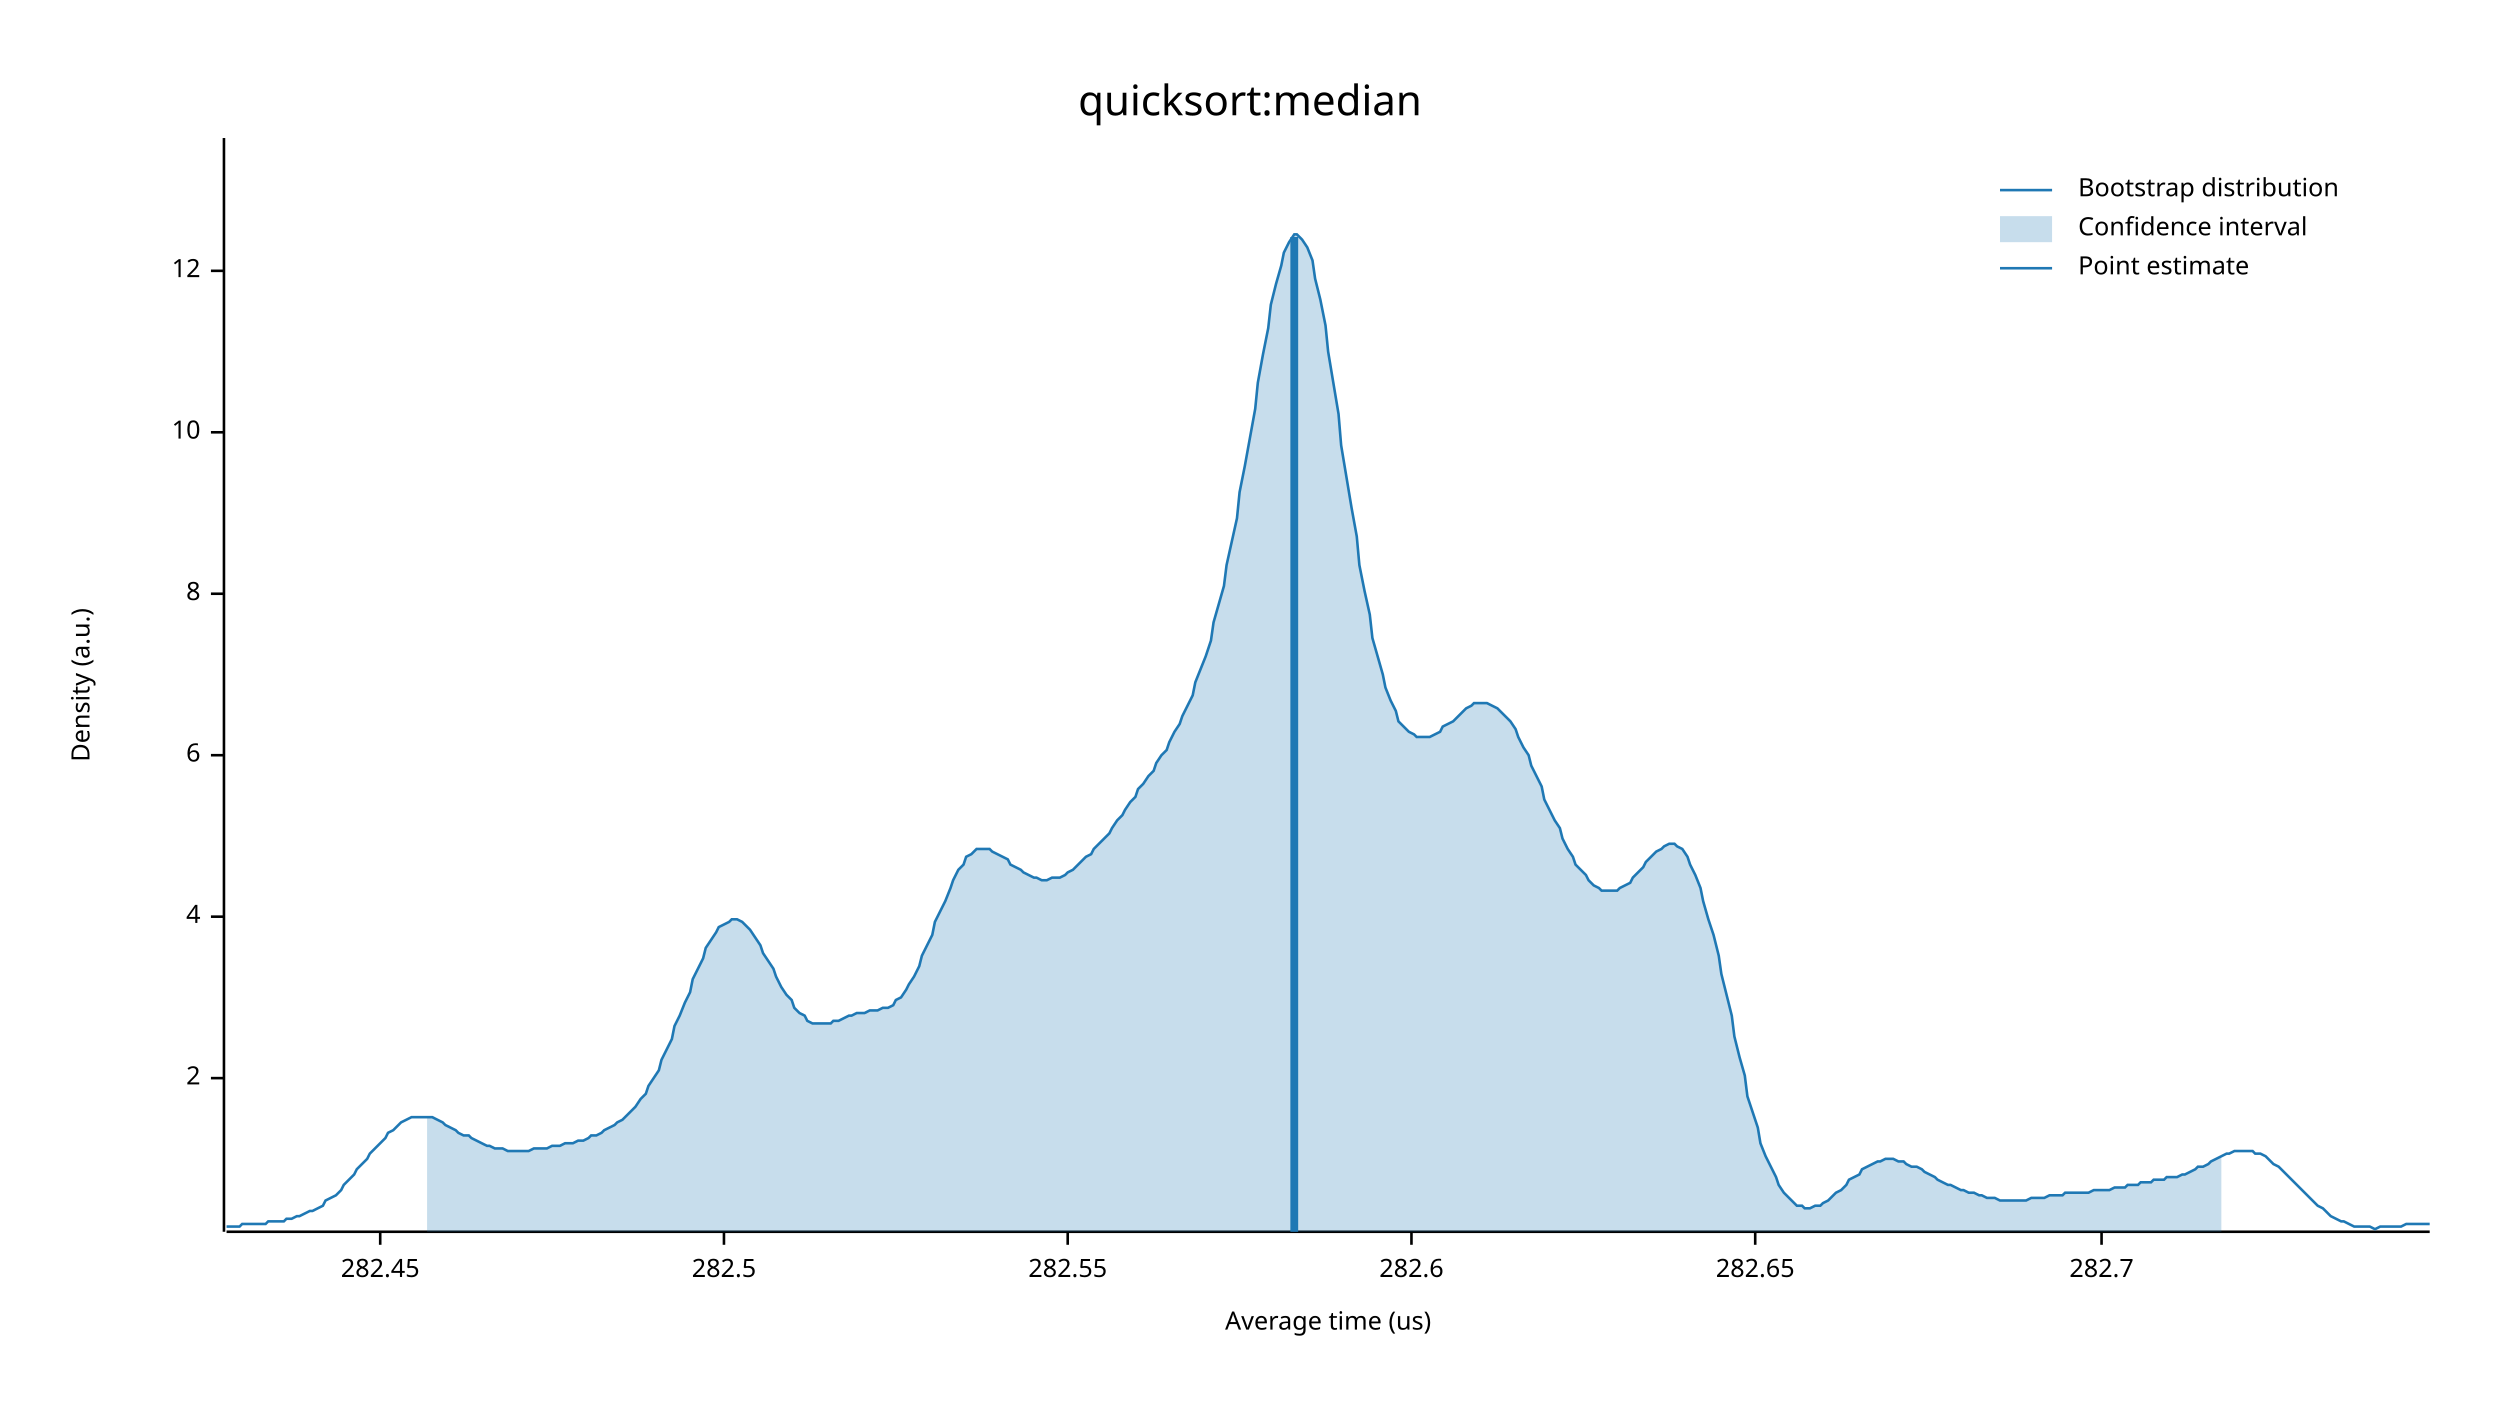
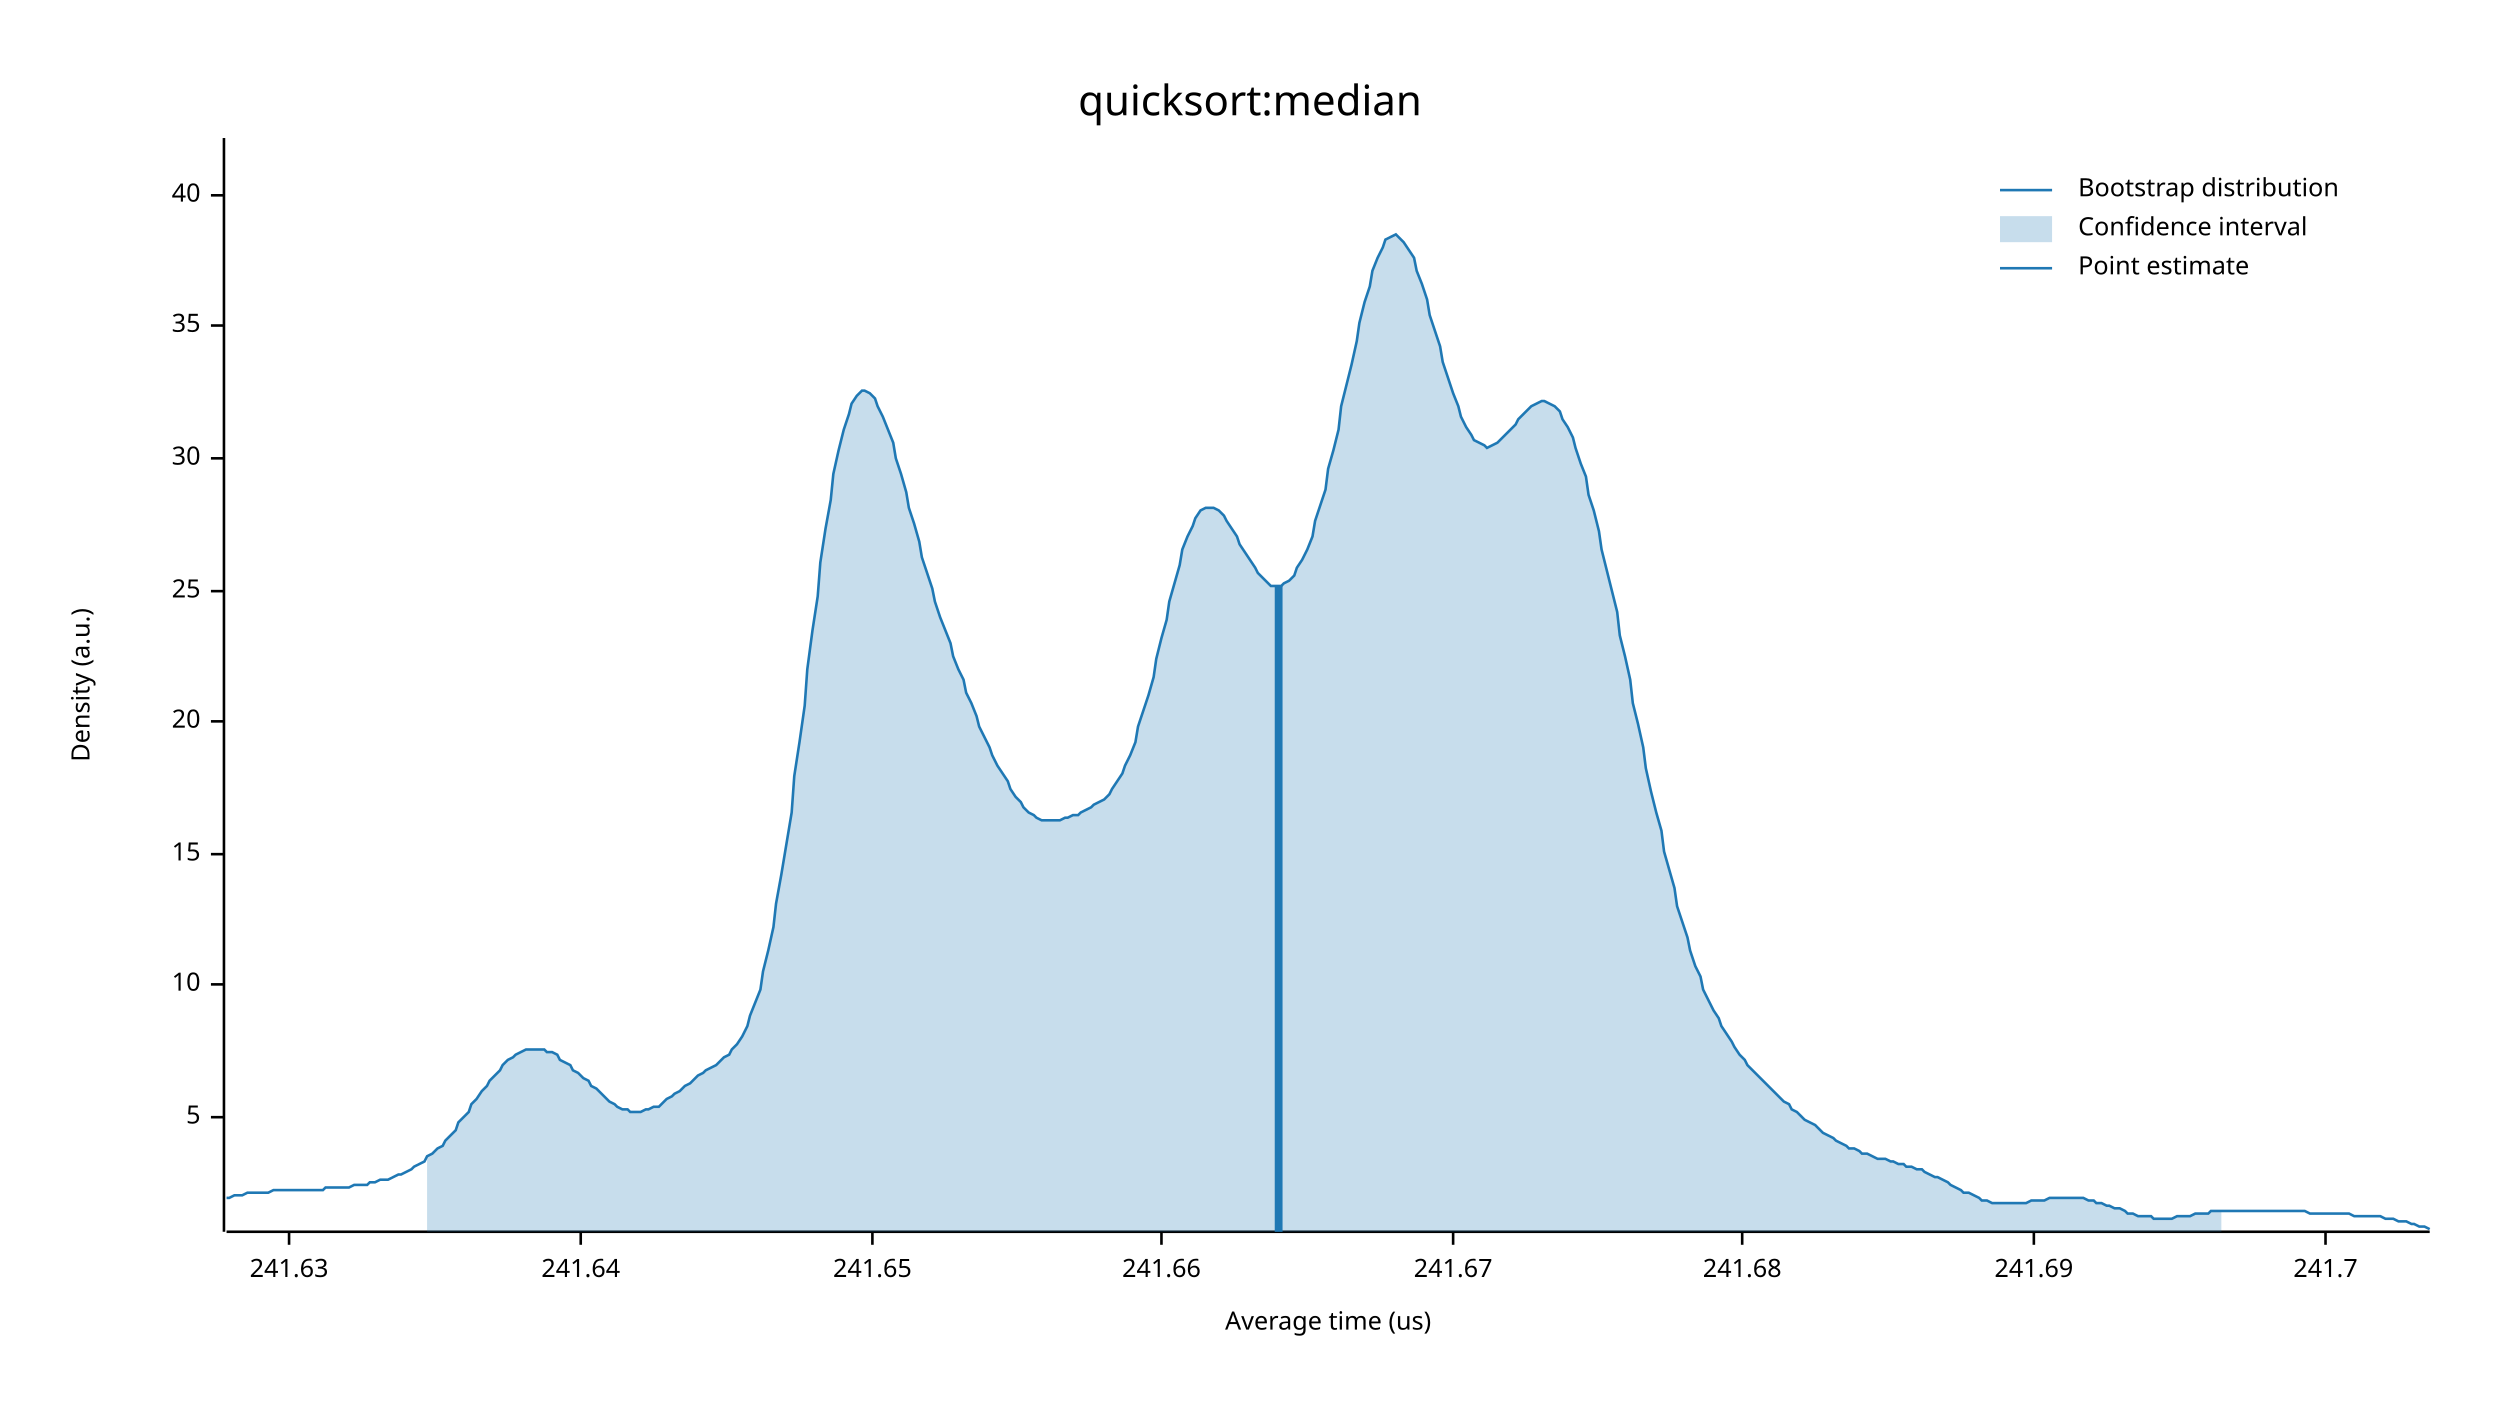
<svg xmlns="http://www.w3.org/2000/svg" width="960" height="540">
  <text x="480" y="32" dy="0.76em" text-anchor="middle" font-family="sans-serif" font-size="16.129" opacity="1" fill="#000000">
quicksort:median
</text>
  <text x="27" y="263" dy="0.76em" text-anchor="middle" font-family="sans-serif" font-size="9.677" opacity="1" fill="#000000" transform="rotate(270, 27, 263)">
Density (a.u.)
</text>
  <text x="510" y="513" dy="-0.5ex" text-anchor="middle" font-family="sans-serif" font-size="9.677" opacity="1" fill="#000000">
Average time (us)
</text>
  <polyline fill="none" opacity="1" stroke="#000000" stroke-width="1" points="86,53 86,473 " />
-   <text x="77" y="414" dy="0.5ex" text-anchor="end" font-family="sans-serif" font-size="9.677" opacity="1" fill="#000000">
- 2
+   <text x="77" y="429" dy="0.5ex" text-anchor="end" font-family="sans-serif" font-size="9.677" opacity="1" fill="#000000">
+ 5
</text>
-   <polyline fill="none" opacity="1" stroke="#000000" stroke-width="1" points="81,414 86,414 " />
-   <text x="77" y="352" dy="0.5ex" text-anchor="end" font-family="sans-serif" font-size="9.677" opacity="1" fill="#000000">
- 4
- </text>
-   <polyline fill="none" opacity="1" stroke="#000000" stroke-width="1" points="81,352 86,352 " />
-   <text x="77" y="290" dy="0.5ex" text-anchor="end" font-family="sans-serif" font-size="9.677" opacity="1" fill="#000000">
- 6
- </text>
-   <polyline fill="none" opacity="1" stroke="#000000" stroke-width="1" points="81,290 86,290 " />
-   <text x="77" y="228" dy="0.5ex" text-anchor="end" font-family="sans-serif" font-size="9.677" opacity="1" fill="#000000">
- 8
- </text>
-   <polyline fill="none" opacity="1" stroke="#000000" stroke-width="1" points="81,228 86,228 " />
-   <text x="77" y="166" dy="0.5ex" text-anchor="end" font-family="sans-serif" font-size="9.677" opacity="1" fill="#000000">
+   <polyline fill="none" opacity="1" stroke="#000000" stroke-width="1" points="81,429 86,429 " />
+   <text x="77" y="378" dy="0.5ex" text-anchor="end" font-family="sans-serif" font-size="9.677" opacity="1" fill="#000000">
10
</text>
-   <polyline fill="none" opacity="1" stroke="#000000" stroke-width="1" points="81,166 86,166 " />
-   <text x="77" y="104" dy="0.5ex" text-anchor="end" font-family="sans-serif" font-size="9.677" opacity="1" fill="#000000">
- 12
+   <polyline fill="none" opacity="1" stroke="#000000" stroke-width="1" points="81,378 86,378 " />
+   <text x="77" y="328" dy="0.5ex" text-anchor="end" font-family="sans-serif" font-size="9.677" opacity="1" fill="#000000">
+ 15
</text>
-   <polyline fill="none" opacity="1" stroke="#000000" stroke-width="1" points="81,104 86,104 " />
+   <polyline fill="none" opacity="1" stroke="#000000" stroke-width="1" points="81,328 86,328 " />
+   <text x="77" y="277" dy="0.5ex" text-anchor="end" font-family="sans-serif" font-size="9.677" opacity="1" fill="#000000">
+ 20
+ </text>
+   <polyline fill="none" opacity="1" stroke="#000000" stroke-width="1" points="81,277 86,277 " />
+   <text x="77" y="227" dy="0.5ex" text-anchor="end" font-family="sans-serif" font-size="9.677" opacity="1" fill="#000000">
+ 25
+ </text>
+   <polyline fill="none" opacity="1" stroke="#000000" stroke-width="1" points="81,227 86,227 " />
+   <text x="77" y="176" dy="0.5ex" text-anchor="end" font-family="sans-serif" font-size="9.677" opacity="1" fill="#000000">
+ 30
+ </text>
+   <polyline fill="none" opacity="1" stroke="#000000" stroke-width="1" points="81,176 86,176 " />
+   <text x="77" y="125" dy="0.5ex" text-anchor="end" font-family="sans-serif" font-size="9.677" opacity="1" fill="#000000">
+ 35
+ </text>
+   <polyline fill="none" opacity="1" stroke="#000000" stroke-width="1" points="81,125 86,125 " />
+   <text x="77" y="75" dy="0.5ex" text-anchor="end" font-family="sans-serif" font-size="9.677" opacity="1" fill="#000000">
+ 40
+ </text>
+   <polyline fill="none" opacity="1" stroke="#000000" stroke-width="1" points="81,75 86,75 " />
  <polyline fill="none" opacity="1" stroke="#000000" stroke-width="1" points="87,473 933,473 " />
-   <text x="146" y="483" dy="0.76em" text-anchor="middle" font-family="sans-serif" font-size="9.677" opacity="1" fill="#000000">
- 282.45
+   <text x="111" y="483" dy="0.76em" text-anchor="middle" font-family="sans-serif" font-size="9.677" opacity="1" fill="#000000">
+ 241.63
</text>
-   <polyline fill="none" opacity="1" stroke="#000000" stroke-width="1" points="146,473 146,478 " />
-   <text x="278" y="483" dy="0.76em" text-anchor="middle" font-family="sans-serif" font-size="9.677" opacity="1" fill="#000000">
- 282.5
+   <polyline fill="none" opacity="1" stroke="#000000" stroke-width="1" points="111,473 111,478 " />
+   <text x="223" y="483" dy="0.76em" text-anchor="middle" font-family="sans-serif" font-size="9.677" opacity="1" fill="#000000">
+ 241.64
</text>
-   <polyline fill="none" opacity="1" stroke="#000000" stroke-width="1" points="278,473 278,478 " />
-   <text x="410" y="483" dy="0.76em" text-anchor="middle" font-family="sans-serif" font-size="9.677" opacity="1" fill="#000000">
- 282.55
+   <polyline fill="none" opacity="1" stroke="#000000" stroke-width="1" points="223,473 223,478 " />
+   <text x="335" y="483" dy="0.76em" text-anchor="middle" font-family="sans-serif" font-size="9.677" opacity="1" fill="#000000">
+ 241.65
</text>
-   <polyline fill="none" opacity="1" stroke="#000000" stroke-width="1" points="410,473 410,478 " />
-   <text x="542" y="483" dy="0.76em" text-anchor="middle" font-family="sans-serif" font-size="9.677" opacity="1" fill="#000000">
- 282.6
+   <polyline fill="none" opacity="1" stroke="#000000" stroke-width="1" points="335,473 335,478 " />
+   <text x="446" y="483" dy="0.76em" text-anchor="middle" font-family="sans-serif" font-size="9.677" opacity="1" fill="#000000">
+ 241.66
</text>
-   <polyline fill="none" opacity="1" stroke="#000000" stroke-width="1" points="542,473 542,478 " />
-   <text x="674" y="483" dy="0.76em" text-anchor="middle" font-family="sans-serif" font-size="9.677" opacity="1" fill="#000000">
- 282.65
+   <polyline fill="none" opacity="1" stroke="#000000" stroke-width="1" points="446,473 446,478 " />
+   <text x="558" y="483" dy="0.76em" text-anchor="middle" font-family="sans-serif" font-size="9.677" opacity="1" fill="#000000">
+ 241.67
</text>
-   <polyline fill="none" opacity="1" stroke="#000000" stroke-width="1" points="674,473 674,478 " />
-   <text x="807" y="483" dy="0.76em" text-anchor="middle" font-family="sans-serif" font-size="9.677" opacity="1" fill="#000000">
- 282.7
+   <polyline fill="none" opacity="1" stroke="#000000" stroke-width="1" points="558,473 558,478 " />
+   <text x="669" y="483" dy="0.76em" text-anchor="middle" font-family="sans-serif" font-size="9.677" opacity="1" fill="#000000">
+ 241.68
</text>
-   <polyline fill="none" opacity="1" stroke="#000000" stroke-width="1" points="807,473 807,478 " />
-   <polyline fill="none" opacity="1" stroke="#1F78B4" stroke-width="1" points="87,471 88,471 90,471 92,471 93,470 95,470 97,470 98,470 100,470 102,470 103,469 105,469 107,469 109,469 110,468 112,468 114,467 115,467 117,466 119,465 120,465 122,464 124,463 125,461 127,460 129,459 131,457 132,455 134,453 136,451 137,449 139,447 141,445 142,443 144,441 146,439 148,437 149,435 151,434 153,432 154,431 156,430 158,429 159,429 161,429 163,429 164,429 166,429 168,430 170,431 171,432 173,433 175,434 176,435 178,436 180,436 181,437 183,438 185,439 187,440 188,440 190,441 192,441 193,441 195,442 197,442 198,442 200,442 202,442 203,442 205,441 207,441 209,441 210,441 212,440 214,440 215,440 217,439 219,439 220,439 222,438 224,438 226,437 227,436 229,436 231,435 232,434 234,433 236,432 237,431 239,430 241,428 242,427 244,425 246,422 248,420 249,417 251,414 253,411 254,407 256,403 258,399 259,394 261,390 263,385 265,381 266,376 268,372 270,368 271,364 273,361 275,358 276,356 278,355 280,354 281,353 283,353 285,354 287,356 288,357 290,360 292,363 293,366 295,369 297,372 298,375 300,379 302,382 304,384 305,387 307,389 309,390 310,392 312,393 314,393 315,393 317,393 319,393 320,392 322,392 324,391 326,390 327,390 329,389 331,389 332,389 334,388 336,388 337,388 339,387 341,387 343,386 344,384 346,383 348,380 349,378 351,375 353,371 354,367 356,363 358,359 359,354 361,350 363,346 365,341 366,338 368,334 370,332 371,329 373,328 375,326 376,326 378,326 380,326 381,327 383,328 385,329 387,330 388,332 390,333 392,334 393,335 395,336 397,337 398,337 400,338 402,338 404,337 405,337 407,337 409,336 410,335 412,334 414,332 415,331 417,329 419,328 420,326 422,324 424,322 426,320 427,318 429,315 431,313 432,311 434,308 436,306 437,303 439,301 441,298 443,296 444,293 446,290 448,288 449,285 451,281 453,278 454,275 456,271 458,267 459,262 461,257 463,252 465,246 466,239 468,232 470,225 471,217 473,208 475,199 476,189 478,179 480,168 482,157 483,147 485,136 487,126 488,117 490,109 492,102 493,97 495,93 497,90 498,90 500,92 502,95 504,100 505,107 507,115 509,125 510,135 512,147 514,159 515,171 517,183 519,195 521,206 522,217 524,227 526,236 527,245 529,252 531,259 532,264 534,269 536,273 537,277 539,279 541,281 543,282 544,283 546,283 548,283 549,283 551,282 553,281 554,279 556,278 558,277 560,275 561,274 563,272 565,271 566,270 568,270 570,270 571,270 573,271 575,272 576,273 578,275 580,277 582,280 583,283 585,287 587,290 588,294 590,298 592,302 593,307 595,311 597,315 599,318 600,322 602,326 604,329 605,332 607,334 609,336 610,338 612,340 614,341 615,342 617,342 619,342 621,342 622,341 624,340 626,339 627,337 629,335 631,333 632,331 634,329 636,327 638,326 639,325 641,324 643,324 644,325 646,326 648,329 649,332 651,336 653,341 654,346 656,353 658,359 660,367 661,374 663,382 665,390 666,398 668,406 670,413 671,421 673,427 675,433 676,439 678,444 680,448 682,452 683,455 685,458 687,460 688,461 690,463 692,463 693,464 695,464 697,463 699,463 700,462 702,461 704,459 705,458 707,457 709,455 710,453 712,452 714,451 715,449 717,448 719,447 721,446 722,446 724,445 726,445 727,445 729,446 731,446 732,447 734,448 736,448 738,449 739,450 741,451 743,452 744,453 746,454 748,455 749,455 751,456 753,457 754,457 756,458 758,458 760,459 761,459 763,460 765,460 766,460 768,461 770,461 771,461 773,461 775,461 777,461 778,461 780,460 782,460 783,460 785,460 787,459 788,459 790,459 792,459 793,458 795,458 797,458 799,458 800,458 802,458 804,457 805,457 807,457 809,457 810,457 812,456 814,456 816,456 817,455 819,455 821,455 822,454 824,454 826,454 827,453 829,453 831,453 832,452 834,452 836,452 838,451 839,451 841,450 843,449 844,448 846,448 848,447 849,446 851,445 853,444 855,443 856,443 858,442 860,442 861,442 863,442 865,442 866,443 868,443 870,444 871,445 873,447 875,448 877,450 878,451 880,453 882,455 883,456 885,458 887,460 888,461 890,463 892,464 894,466 895,467 897,468 899,469 900,469 902,470 904,471 905,471 907,471 909,471 910,471 912,472 914,471 916,471 917,471 919,471 921,471 922,471 924,470 926,470 927,470 929,470 931,470 933,470 " />
-   <polygon opacity="0.25" fill="#1F78B4" points="164,429 166,429 168,430 170,431 171,432 173,433 175,434 176,435 178,436 180,436 181,437 183,438 185,439 187,440 188,440 190,441 192,441 193,441 195,442 197,442 198,442 200,442 202,442 203,442 205,441 207,441 209,441 210,441 212,440 214,440 215,440 217,439 219,439 220,439 222,438 224,438 226,437 227,436 229,436 231,435 232,434 234,433 236,432 237,431 239,430 241,428 242,427 244,425 246,422 248,420 249,417 251,414 253,411 254,407 256,403 258,399 259,394 261,390 263,385 265,381 266,376 268,372 270,368 271,364 273,361 275,358 276,356 278,355 280,354 281,353 283,353 285,354 287,356 288,357 290,360 292,363 293,366 295,369 297,372 298,375 300,379 302,382 304,384 305,387 307,389 309,390 310,392 312,393 314,393 315,393 317,393 319,393 320,392 322,392 324,391 326,390 327,390 329,389 331,389 332,389 334,388 336,388 337,388 339,387 341,387 343,386 344,384 346,383 348,380 349,378 351,375 353,371 354,367 356,363 358,359 359,354 361,350 363,346 365,341 366,338 368,334 370,332 371,329 373,328 375,326 376,326 378,326 380,326 381,327 383,328 385,329 387,330 388,332 390,333 392,334 393,335 395,336 397,337 398,337 400,338 402,338 404,337 405,337 407,337 409,336 410,335 412,334 414,332 415,331 417,329 419,328 420,326 422,324 424,322 426,320 427,318 429,315 431,313 432,311 434,308 436,306 437,303 439,301 441,298 443,296 444,293 446,290 448,288 449,285 451,281 453,278 454,275 456,271 458,267 459,262 461,257 463,252 465,246 466,239 468,232 470,225 471,217 473,208 475,199 476,189 478,179 480,168 482,157 483,147 485,136 487,126 488,117 490,109 492,102 493,97 495,93 497,90 498,90 500,92 502,95 504,100 505,107 507,115 509,125 510,135 512,147 514,159 515,171 517,183 519,195 521,206 522,217 524,227 526,236 527,245 529,252 531,259 532,264 534,269 536,273 537,277 539,279 541,281 543,282 544,283 546,283 548,283 549,283 551,282 553,281 554,279 556,278 558,277 560,275 561,274 563,272 565,271 566,270 568,270 570,270 571,270 573,271 575,272 576,273 578,275 580,277 582,280 583,283 585,287 587,290 588,294 590,298 592,302 593,307 595,311 597,315 599,318 600,322 602,326 604,329 605,332 607,334 609,336 610,338 612,340 614,341 615,342 617,342 619,342 621,342 622,341 624,340 626,339 627,337 629,335 631,333 632,331 634,329 636,327 638,326 639,325 641,324 643,324 644,325 646,326 648,329 649,332 651,336 653,341 654,346 656,353 658,359 660,367 661,374 663,382 665,390 666,398 668,406 670,413 671,421 673,427 675,433 676,439 678,444 680,448 682,452 683,455 685,458 687,460 688,461 690,463 692,463 693,464 695,464 697,463 699,463 700,462 702,461 704,459 705,458 707,457 709,455 710,453 712,452 714,451 715,449 717,448 719,447 721,446 722,446 724,445 726,445 727,445 729,446 731,446 732,447 734,448 736,448 738,449 739,450 741,451 743,452 744,453 746,454 748,455 749,455 751,456 753,457 754,457 756,458 758,458 760,459 761,459 763,460 765,460 766,460 768,461 770,461 771,461 773,461 775,461 777,461 778,461 780,460 782,460 783,460 785,460 787,459 788,459 790,459 792,459 793,458 795,458 797,458 799,458 800,458 802,458 804,457 805,457 807,457 809,457 810,457 812,456 814,456 816,456 817,455 819,455 821,455 822,454 824,454 826,454 827,453 829,453 831,453 832,452 834,452 836,452 838,451 839,451 841,450 843,449 844,448 846,448 848,447 849,446 851,445 853,444 853,473 164,473 " />
-   <polyline fill="none" opacity="1" stroke="#1F78B4" stroke-width="3" points="497,473 497,91 " />
+   <polyline fill="none" opacity="1" stroke="#000000" stroke-width="1" points="669,473 669,478 " />
+   <text x="781" y="483" dy="0.76em" text-anchor="middle" font-family="sans-serif" font-size="9.677" opacity="1" fill="#000000">
+ 241.69
+ </text>
+   <polyline fill="none" opacity="1" stroke="#000000" stroke-width="1" points="781,473 781,478 " />
+   <text x="893" y="483" dy="0.76em" text-anchor="middle" font-family="sans-serif" font-size="9.677" opacity="1" fill="#000000">
+ 241.7
+ </text>
+   <polyline fill="none" opacity="1" stroke="#000000" stroke-width="1" points="893,473 893,478 " />
+   <polyline fill="none" opacity="1" stroke="#1F78B4" stroke-width="1" points="87,460 88,460 90,459 92,459 93,459 95,458 97,458 98,458 100,458 102,458 103,458 105,457 107,457 109,457 110,457 112,457 114,457 115,457 117,457 119,457 120,457 122,457 124,457 125,456 127,456 129,456 131,456 132,456 134,456 136,455 137,455 139,455 141,455 142,454 144,454 146,453 148,453 149,453 151,452 153,451 154,451 156,450 158,449 159,448 161,447 163,446 164,444 166,443 168,441 170,440 171,438 173,436 175,434 176,431 178,429 180,427 181,424 183,422 185,419 187,417 188,415 190,413 192,411 193,409 195,407 197,406 198,405 200,404 202,403 203,403 205,403 207,403 209,403 210,404 212,404 214,405 215,407 217,408 219,409 220,411 222,412 224,414 226,415 227,417 229,418 231,420 232,421 234,423 236,424 237,425 239,426 241,426 242,427 244,427 246,427 248,426 249,426 251,425 253,425 254,424 256,422 258,421 259,420 261,419 263,417 265,416 266,415 268,413 270,412 271,411 273,410 275,409 276,408 278,406 280,405 281,403 283,401 285,398 287,394 288,390 290,385 292,380 293,373 295,365 297,356 298,347 300,336 302,324 304,312 305,298 307,285 309,271 310,257 312,242 314,229 315,216 317,203 319,192 320,182 322,173 324,165 326,159 327,155 329,152 331,150 332,150 334,151 336,153 337,156 339,160 341,165 343,170 344,176 346,182 348,189 349,195 351,201 353,208 354,214 356,220 358,226 359,231 361,237 363,242 365,247 366,252 368,257 370,261 371,266 373,270 375,275 376,279 378,283 380,287 381,290 383,294 385,297 387,300 388,303 390,306 392,308 393,310 395,312 397,313 398,314 400,315 402,315 404,315 405,315 407,315 409,314 410,314 412,313 414,313 415,312 417,311 419,310 420,309 422,308 424,307 426,305 427,303 429,300 431,297 432,294 434,290 436,285 437,279 439,273 441,267 443,260 444,253 446,245 448,238 449,231 451,224 453,217 454,211 456,206 458,202 459,199 461,196 463,195 465,195 466,195 468,196 470,198 471,200 473,203 475,206 476,209 478,212 480,215 482,218 483,220 485,222 487,224 488,225 490,225 492,225 493,224 495,223 497,221 498,218 500,215 502,211 504,206 505,200 507,194 509,188 510,180 512,173 514,165 515,156 517,148 519,140 521,131 522,124 524,116 526,110 527,104 529,99 531,95 532,92 534,91 536,90 537,91 539,93 541,96 543,99 544,104 546,109 548,115 549,121 551,127 553,133 554,139 556,145 558,151 560,156 561,160 563,164 565,167 566,169 568,170 570,171 571,172 573,171 575,170 576,169 578,167 580,165 582,163 583,161 585,159 587,157 588,156 590,155 592,154 593,154 595,155 597,156 599,158 600,161 602,164 604,168 605,172 607,178 609,183 610,190 612,196 614,204 615,211 617,219 619,227 621,235 622,244 624,252 626,261 627,270 629,278 631,287 632,295 634,304 636,312 638,319 639,327 641,334 643,341 644,348 646,354 648,360 649,365 651,371 653,375 654,380 656,384 658,388 660,391 661,394 663,397 665,400 666,402 668,405 670,407 671,409 673,411 675,413 676,414 678,416 680,418 682,420 683,421 685,423 687,424 688,426 690,427 692,429 693,430 695,431 697,432 699,434 700,435 702,436 704,437 705,438 707,439 709,440 710,441 712,441 714,442 715,443 717,443 719,444 721,445 722,445 724,445 726,446 727,446 729,447 731,447 732,448 734,448 736,449 738,449 739,450 741,451 743,452 744,452 746,453 748,454 749,455 751,456 753,457 754,458 756,458 758,459 760,460 761,461 763,461 765,462 766,462 768,462 770,462 771,462 773,462 775,462 777,462 778,462 780,461 782,461 783,461 785,461 787,460 788,460 790,460 792,460 793,460 795,460 797,460 799,460 800,460 802,461 804,461 805,462 807,462 809,463 810,463 812,464 814,464 816,465 817,466 819,466 821,467 822,467 824,467 826,467 827,468 829,468 831,468 832,468 834,468 836,467 838,467 839,467 841,467 843,466 844,466 846,466 848,466 849,465 851,465 853,465 855,465 856,465 858,465 860,465 861,465 863,465 865,465 866,465 868,465 870,465 871,465 873,465 875,465 877,465 878,465 880,465 882,465 883,465 885,465 887,466 888,466 890,466 892,466 894,466 895,466 897,466 899,466 900,466 902,466 904,467 905,467 907,467 909,467 910,467 912,467 914,467 916,468 917,468 919,468 921,469 922,469 924,469 926,470 927,470 929,471 931,471 933,472 " />
+   <polygon opacity="0.25" fill="#1F78B4" points="164,444 166,443 168,441 170,440 171,438 173,436 175,434 176,431 178,429 180,427 181,424 183,422 185,419 187,417 188,415 190,413 192,411 193,409 195,407 197,406 198,405 200,404 202,403 203,403 205,403 207,403 209,403 210,404 212,404 214,405 215,407 217,408 219,409 220,411 222,412 224,414 226,415 227,417 229,418 231,420 232,421 234,423 236,424 237,425 239,426 241,426 242,427 244,427 246,427 248,426 249,426 251,425 253,425 254,424 256,422 258,421 259,420 261,419 263,417 265,416 266,415 268,413 270,412 271,411 273,410 275,409 276,408 278,406 280,405 281,403 283,401 285,398 287,394 288,390 290,385 292,380 293,373 295,365 297,356 298,347 300,336 302,324 304,312 305,298 307,285 309,271 310,257 312,242 314,229 315,216 317,203 319,192 320,182 322,173 324,165 326,159 327,155 329,152 331,150 332,150 334,151 336,153 337,156 339,160 341,165 343,170 344,176 346,182 348,189 349,195 351,201 353,208 354,214 356,220 358,226 359,231 361,237 363,242 365,247 366,252 368,257 370,261 371,266 373,270 375,275 376,279 378,283 380,287 381,290 383,294 385,297 387,300 388,303 390,306 392,308 393,310 395,312 397,313 398,314 400,315 402,315 404,315 405,315 407,315 409,314 410,314 412,313 414,313 415,312 417,311 419,310 420,309 422,308 424,307 426,305 427,303 429,300 431,297 432,294 434,290 436,285 437,279 439,273 441,267 443,260 444,253 446,245 448,238 449,231 451,224 453,217 454,211 456,206 458,202 459,199 461,196 463,195 465,195 466,195 468,196 470,198 471,200 473,203 475,206 476,209 478,212 480,215 482,218 483,220 485,222 487,224 488,225 490,225 492,225 493,224 495,223 497,221 498,218 500,215 502,211 504,206 505,200 507,194 509,188 510,180 512,173 514,165 515,156 517,148 519,140 521,131 522,124 524,116 526,110 527,104 529,99 531,95 532,92 534,91 536,90 537,91 539,93 541,96 543,99 544,104 546,109 548,115 549,121 551,127 553,133 554,139 556,145 558,151 560,156 561,160 563,164 565,167 566,169 568,170 570,171 571,172 573,171 575,170 576,169 578,167 580,165 582,163 583,161 585,159 587,157 588,156 590,155 592,154 593,154 595,155 597,156 599,158 600,161 602,164 604,168 605,172 607,178 609,183 610,190 612,196 614,204 615,211 617,219 619,227 621,235 622,244 624,252 626,261 627,270 629,278 631,287 632,295 634,304 636,312 638,319 639,327 641,334 643,341 644,348 646,354 648,360 649,365 651,371 653,375 654,380 656,384 658,388 660,391 661,394 663,397 665,400 666,402 668,405 670,407 671,409 673,411 675,413 676,414 678,416 680,418 682,420 683,421 685,423 687,424 688,426 690,427 692,429 693,430 695,431 697,432 699,434 700,435 702,436 704,437 705,438 707,439 709,440 710,441 712,441 714,442 715,443 717,443 719,444 721,445 722,445 724,445 726,446 727,446 729,447 731,447 732,448 734,448 736,449 738,449 739,450 741,451 743,452 744,452 746,453 748,454 749,455 751,456 753,457 754,458 756,458 758,459 760,460 761,461 763,461 765,462 766,462 768,462 770,462 771,462 773,462 775,462 777,462 778,462 780,461 782,461 783,461 785,461 787,460 788,460 790,460 792,460 793,460 795,460 797,460 799,460 800,460 802,461 804,461 805,462 807,462 809,463 810,463 812,464 814,464 816,465 817,466 819,466 821,467 822,467 824,467 826,467 827,468 829,468 831,468 832,468 834,468 836,467 838,467 839,467 841,467 843,466 844,466 846,466 848,466 849,465 851,465 853,465 853,473 164,473 " />
+   <polyline fill="none" opacity="1" stroke="#1F78B4" stroke-width="3" points="491,473 491,225 " />
  <text x="798" y="68" dy="0.76em" text-anchor="start" font-family="sans-serif" font-size="9.677" opacity="1" fill="#000000">
Bootstrap distribution
</text>
  <text x="798" y="83" dy="0.76em" text-anchor="start" font-family="sans-serif" font-size="9.677" opacity="1" fill="#000000">
Confidence interval
</text>
  <text x="798" y="98" dy="0.76em" text-anchor="start" font-family="sans-serif" font-size="9.677" opacity="1" fill="#000000">
Point estimate
</text>
  <polyline fill="none" opacity="1" stroke="#1F78B4" stroke-width="1" points="768,73 788,73 " />
  <rect x="768" y="83" width="20" height="10" opacity="0.25" fill="#1F78B4" stroke="none" />
  <polyline fill="none" opacity="1" stroke="#1F78B4" stroke-width="1" points="768,103 788,103 " />
</svg>
